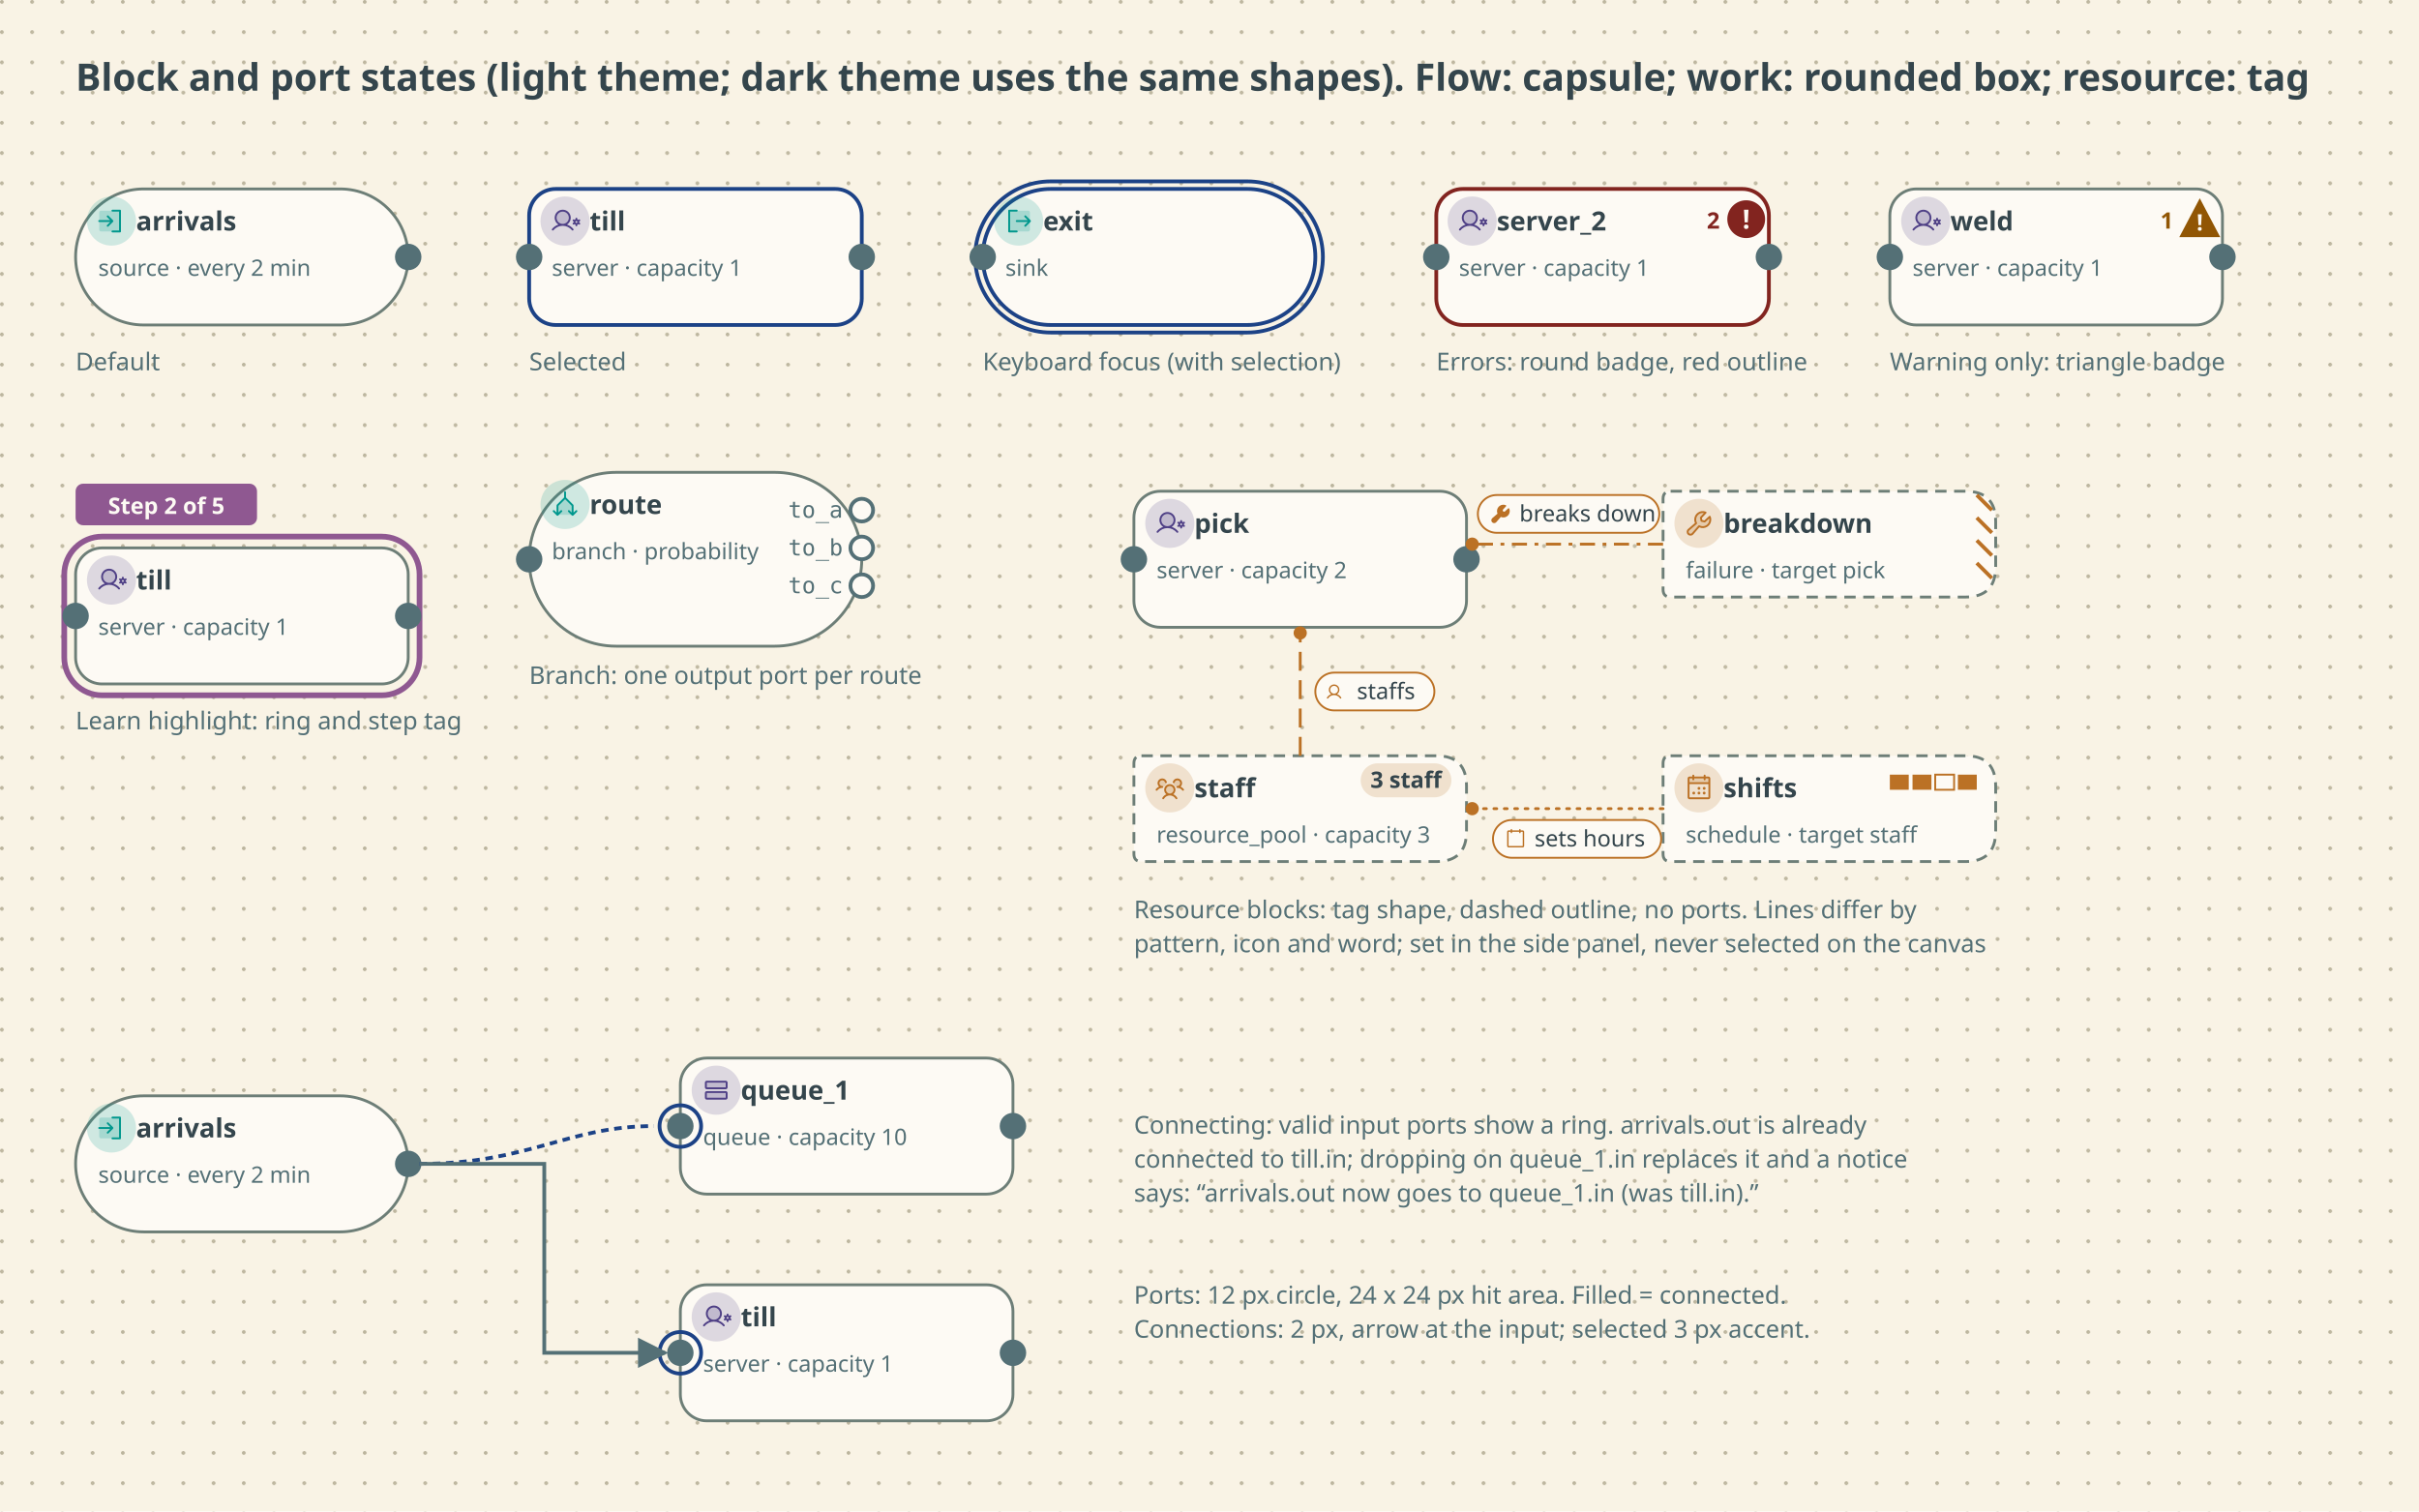
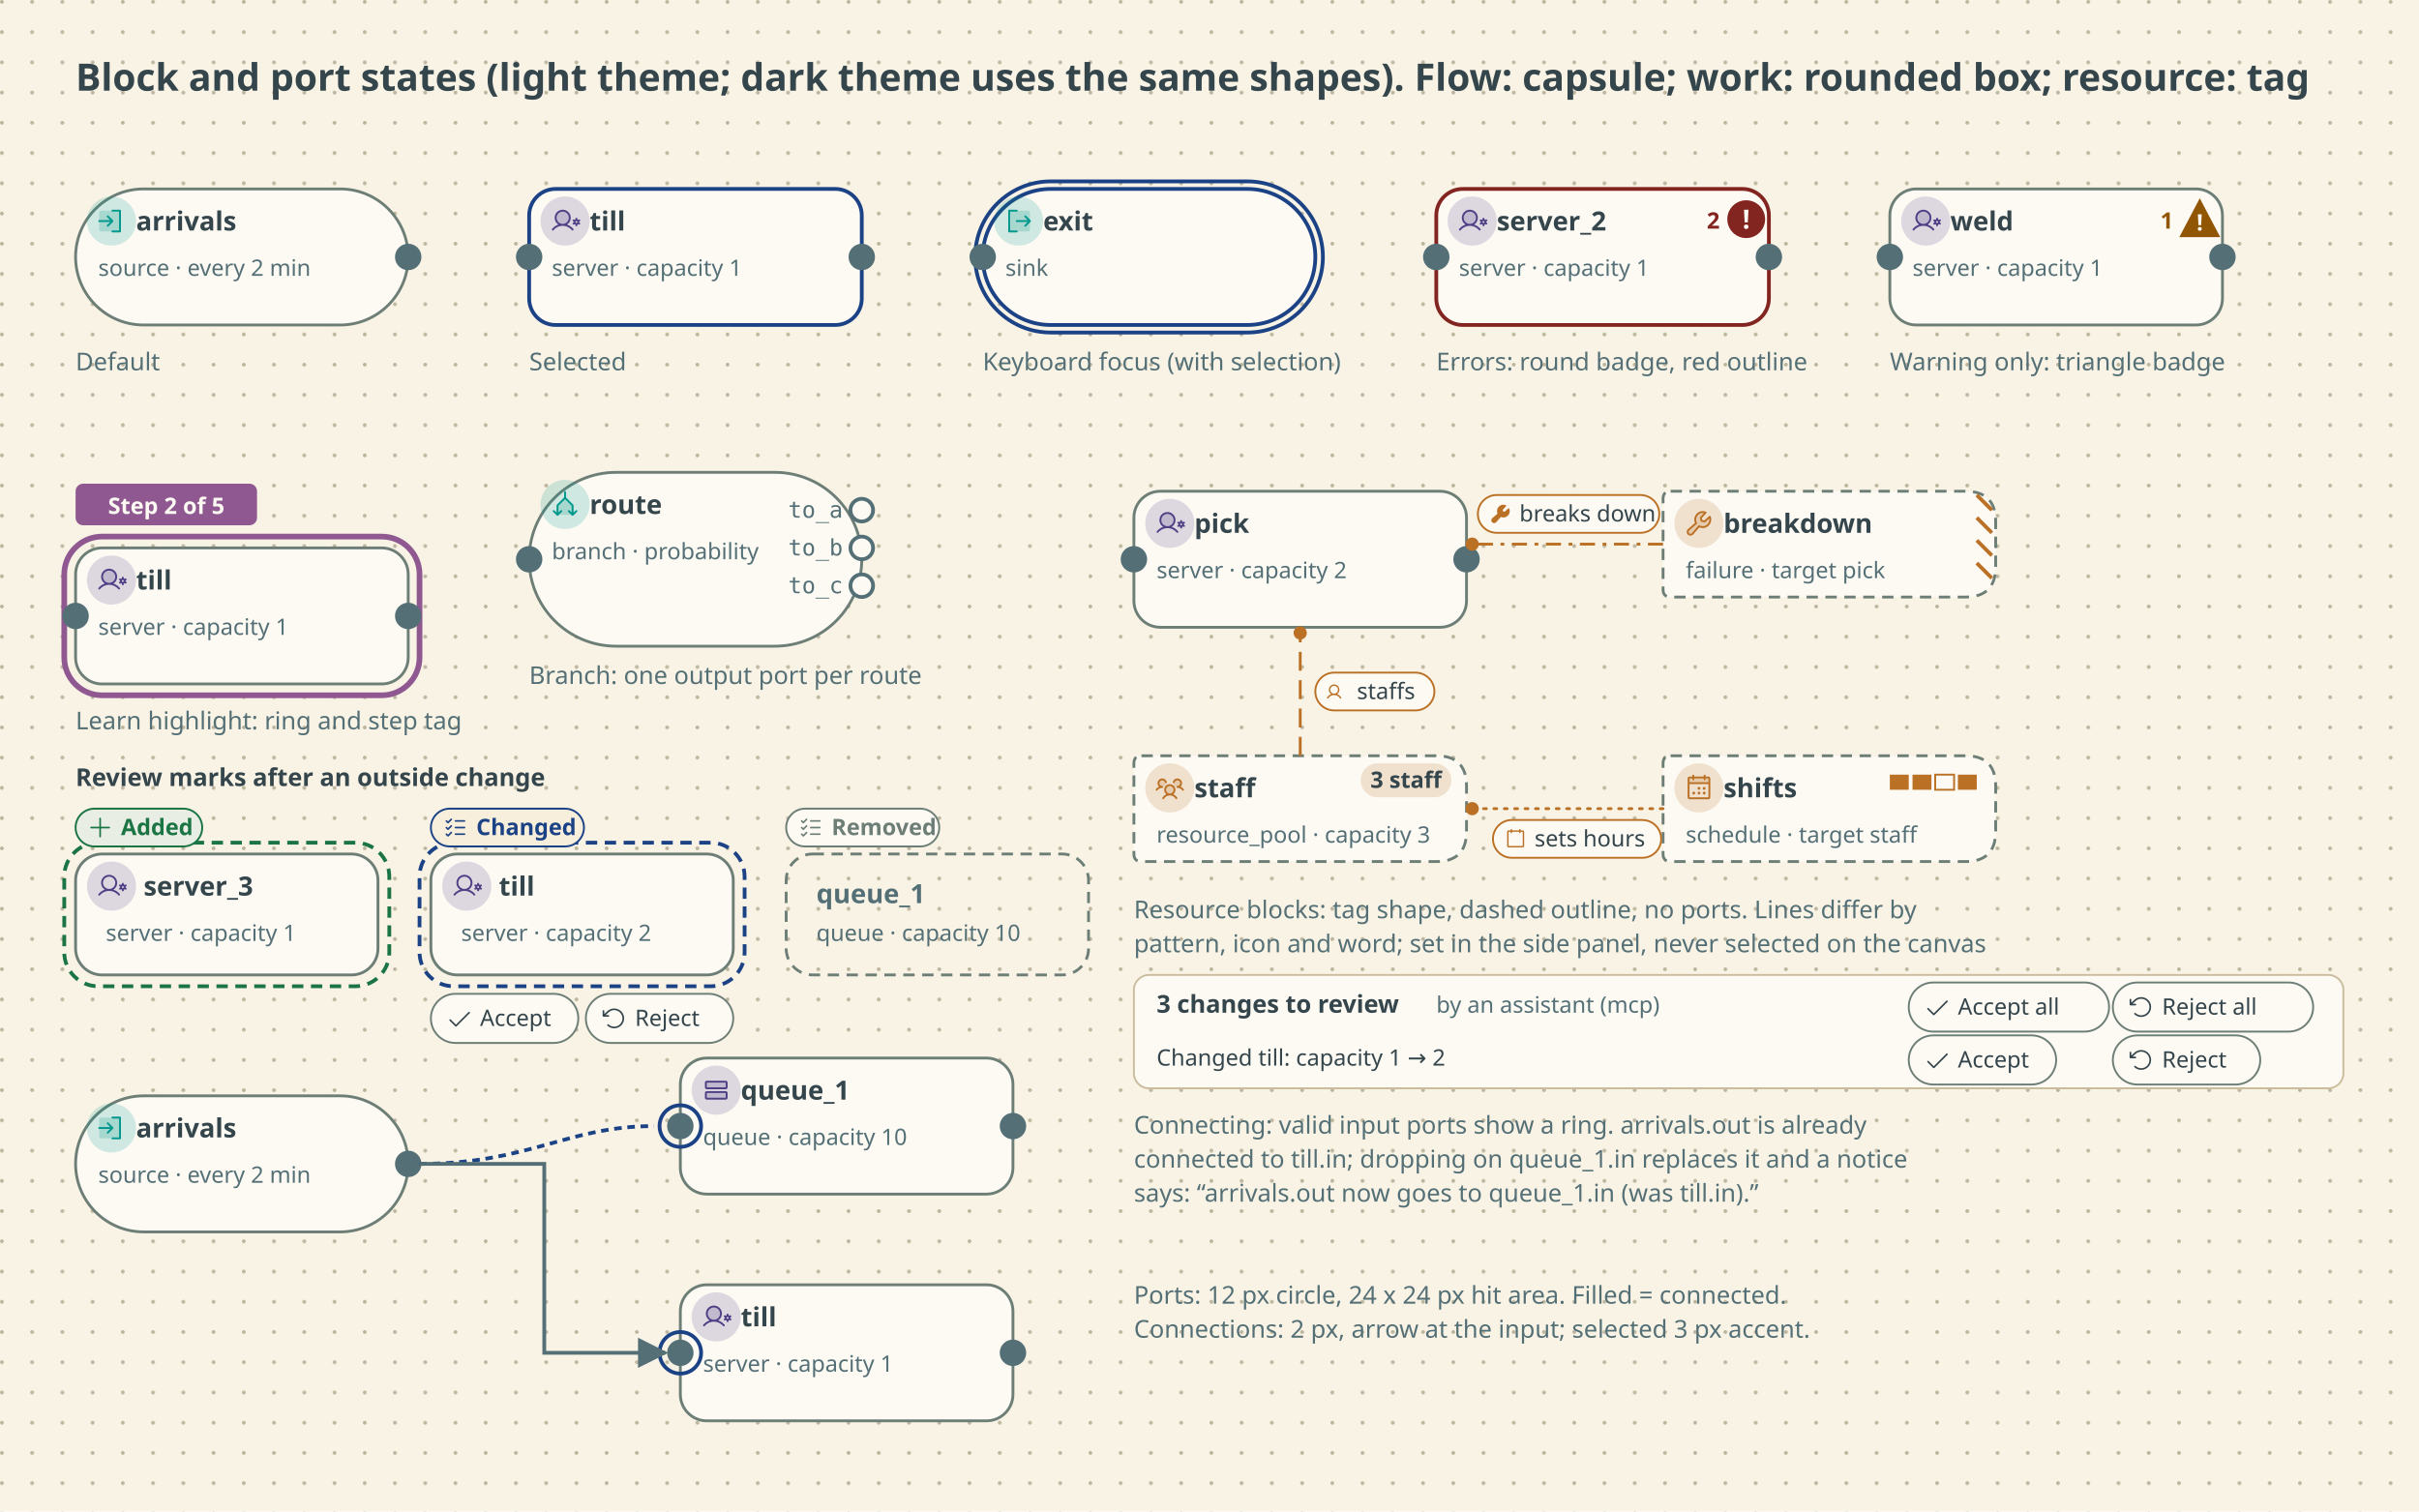
<svg xmlns="http://www.w3.org/2000/svg" width="1280" height="800" viewBox="0 0 1280 800" role="img" aria-labelledby="title desc">
  <defs>
    <marker id="arrow" viewBox="0 0 10 10" refX="9" refY="5" markerWidth="8" markerHeight="8" orient="auto-start-reverse">
      <path d="M 0 0 L 10 5 L 0 10 z" fill="#547076" />
    </marker>
    <pattern id="dots" width="16" height="16" patternUnits="userSpaceOnUse">
      <circle cx="1" cy="1" r="1" fill="#BBB49D" />
    </pattern>
  </defs>
  <rect x="0" y="0" width="1280" height="800" rx="0" fill="#F9F3E5" stroke="none" stroke-width="1" />
  <rect x="0" y="0" width="1280" height="800" rx="0" fill="url(#dots)" stroke="none" stroke-width="1" />
  <text x="40" y="48" font-family="sans-serif" font-size="20" font-weight="600" fill="#34454C" text-anchor="start">Block and port states (light theme; dark theme uses the same shapes). Flow: capsule; work: rounded box; resource: tag</text>
  <rect x="40" y="100" width="176" height="72" rx="36" fill="#FDFAF4" stroke="#6D7E77" stroke-width="1.5" />
  <circle cx="59" cy="117" r="13" fill="#00978D" fill-opacity="0.18" stroke="none" />
  <svg x="51" y="109" width="16" height="16" viewBox="0 0 256 256" aria-hidden="true">
    <g fill="#00978D">
      <path d="M200,40V216H40a16,16,0,0,1-16-16V56A16,16,0,0,1,40,40Z" opacity="0.2" />
      <path d="M141.66,133.66l-40,40a8,8,0,0,1-11.32-11.32L116.69,136H24a8,8,0,0,1,0-16h92.69L90.34,93.66a8,8,0,0,1,11.32-11.32l40,40A8,8,0,0,1,141.66,133.66ZM200,32H136a8,8,0,0,0,0,16h56V208H136a8,8,0,0,0,0,16h64a8,8,0,0,0,8-8V40A8,8,0,0,0,200,32Z" />
    </g>
  </svg>
  <text x="72" y="122" font-family="sans-serif" font-size="14" font-weight="600" fill="#34454C" text-anchor="start">arrivals</text>
  <text x="52" y="146" font-family="sans-serif" font-size="12" font-weight="400" fill="#547076" text-anchor="start">source · every 2 min</text>
  <circle cx="216" cy="136.0" r="6" fill="#547076" stroke="#547076" stroke-width="2" />
  <text x="40" y="196" font-family="sans-serif" font-size="13" font-weight="400" fill="#547076" text-anchor="start">Default</text>
  <rect x="280" y="100" width="176" height="72" rx="14" fill="#FDFAF4" stroke="#1C4286" stroke-width="2" />
  <circle cx="299" cy="117" r="13" fill="#4F4086" fill-opacity="0.18" stroke="none" />
  <svg x="291" y="109" width="16" height="16" viewBox="0 0 256 256" aria-hidden="true">
    <g fill="#4F4086">
      <path d="M168,100a60,60,0,1,1-60-60A60,60,0,0,1,168,100Z" opacity="0.2" />
      <path d="M144,157.68a68,68,0,1,0-71.9,0c-20.65,6.76-39.23,19.39-54.17,37.17a8,8,0,1,0,12.24,10.3C50.25,181.19,77.91,168,108,168s57.75,13.19,77.87,37.15a8,8,0,0,0,12.26-10.3C183.18,177.07,164.6,164.44,144,157.68ZM56,100a52,52,0,1,1,52,52A52.06,52.06,0,0,1,56,100Zm196.25,43.07-4.66-2.69a23.6,23.6,0,0,0,0-8.76l4.66-2.69a8,8,0,1,0-8-13.86l-4.67,2.7a23.92,23.92,0,0,0-7.58-4.39V108a8,8,0,0,0-16,0v5.38a23.92,23.92,0,0,0-7.58,4.39l-4.67-2.7a8,8,0,1,0-8,13.86l4.66,2.69a23.6,23.6,0,0,0,0,8.76l-4.66,2.69a8,8,0,0,0,8,13.86l4.67-2.7a23.92,23.92,0,0,0,7.58,4.39V164a8,8,0,0,0,16,0v-5.38a23.92,23.92,0,0,0,7.58-4.39l4.67,2.7a7.92,7.92,0,0,0,4,1.07,8,8,0,0,0,4-14.93ZM224,144a8,8,0,1,1,8-8A8,8,0,0,1,224,144Z" />
    </g>
  </svg>
  <text x="312" y="122" font-family="sans-serif" font-size="14" font-weight="600" fill="#34454C" text-anchor="start">till</text>
  <text x="292" y="146" font-family="sans-serif" font-size="12" font-weight="400" fill="#547076" text-anchor="start">server · capacity 1</text>
  <circle cx="280" cy="136.0" r="6" fill="#547076" stroke="#547076" stroke-width="2" />
  <circle cx="456" cy="136.0" r="6" fill="#547076" stroke="#547076" stroke-width="2" />
  <text x="280" y="196" font-family="sans-serif" font-size="13" font-weight="400" fill="#547076" text-anchor="start">Selected</text>
  <rect x="516" y="96" width="184" height="80" rx="40" fill="none" stroke="#1C4286" stroke-width="2" />
  <rect x="520" y="100" width="176" height="72" rx="36" fill="#FDFAF4" stroke="#1C4286" stroke-width="2" />
  <circle cx="539" cy="117" r="13" fill="#00978D" fill-opacity="0.18" stroke="none" />
  <svg x="531" y="109" width="16" height="16" viewBox="0 0 256 256" aria-hidden="true">
    <g fill="#00978D">
      <path d="M224,56V200a16,16,0,0,1-16,16H48V40H208A16,16,0,0,1,224,56Z" opacity="0.2" />
      <path d="M120,216a8,8,0,0,1-8,8H48a8,8,0,0,1-8-8V40a8,8,0,0,1,8-8h64a8,8,0,0,1,0,16H56V208h56A8,8,0,0,1,120,216Zm109.66-93.66-40-40a8,8,0,0,0-11.32,11.32L204.69,120H112a8,8,0,0,0,0,16h92.69l-26.35,26.34a8,8,0,0,0,11.32,11.32l40-40A8,8,0,0,0,229.66,122.34Z" />
    </g>
  </svg>
  <text x="552" y="122" font-family="sans-serif" font-size="14" font-weight="600" fill="#34454C" text-anchor="start">exit</text>
  <text x="532" y="146" font-family="sans-serif" font-size="12" font-weight="400" fill="#547076" text-anchor="start">sink</text>
  <circle cx="520" cy="136.0" r="6" fill="#547076" stroke="#547076" stroke-width="2" />
  <text x="520" y="196" font-family="sans-serif" font-size="13" font-weight="400" fill="#547076" text-anchor="start">Keyboard focus (with selection)</text>
  <rect x="760" y="100" width="176" height="72" rx="14" fill="#FDFAF4" stroke="#82241F" stroke-width="2" />
  <circle cx="779" cy="117" r="13" fill="#4F4086" fill-opacity="0.18" stroke="none" />
  <svg x="771" y="109" width="16" height="16" viewBox="0 0 256 256" aria-hidden="true">
    <g fill="#4F4086">
      <path d="M168,100a60,60,0,1,1-60-60A60,60,0,0,1,168,100Z" opacity="0.2" />
      <path d="M144,157.68a68,68,0,1,0-71.9,0c-20.65,6.76-39.23,19.39-54.17,37.17a8,8,0,1,0,12.24,10.3C50.25,181.19,77.91,168,108,168s57.75,13.19,77.87,37.15a8,8,0,0,0,12.26-10.3C183.18,177.07,164.6,164.44,144,157.68ZM56,100a52,52,0,1,1,52,52A52.06,52.06,0,0,1,56,100Zm196.25,43.07-4.66-2.69a23.6,23.6,0,0,0,0-8.76l4.66-2.69a8,8,0,1,0-8-13.86l-4.67,2.7a23.92,23.92,0,0,0-7.58-4.39V108a8,8,0,0,0-16,0v5.38a23.92,23.92,0,0,0-7.58,4.39l-4.67-2.7a8,8,0,1,0-8,13.86l4.66,2.69a23.6,23.6,0,0,0,0,8.76l-4.66,2.69a8,8,0,0,0,8,13.86l4.67-2.7a23.92,23.92,0,0,0,7.58,4.39V164a8,8,0,0,0,16,0v-5.38a23.92,23.92,0,0,0,7.58-4.39l4.67,2.7a7.92,7.92,0,0,0,4,1.07,8,8,0,0,0,4-14.93ZM224,144a8,8,0,1,1,8-8A8,8,0,0,1,224,144Z" />
    </g>
  </svg>
  <text x="792" y="122" font-family="sans-serif" font-size="14" font-weight="600" fill="#34454C" text-anchor="start">server_2</text>
  <text x="772" y="146" font-family="sans-serif" font-size="12" font-weight="400" fill="#547076" text-anchor="start">server · capacity 1</text>
  <circle cx="760" cy="136.0" r="6" fill="#547076" stroke="#547076" stroke-width="2" />
  <circle cx="936" cy="136.0" r="6" fill="#547076" stroke="#547076" stroke-width="2" />
  <circle cx="924" cy="116" r="10" fill="#82241F" stroke="none" stroke-width="1" />
  <text x="924" y="121" font-family="sans-serif" font-size="14" font-weight="700" fill="#FDFAF4" text-anchor="middle">!</text>
  <text x="910" y="121" font-family="sans-serif" font-size="12" font-weight="600" fill="#82241F" text-anchor="end">2</text>
  <text x="760" y="196" font-family="sans-serif" font-size="13" font-weight="400" fill="#547076" text-anchor="start">Errors: round badge, red outline</text>
  <rect x="1000" y="100" width="176" height="72" rx="14" fill="#FDFAF4" stroke="#6D7E77" stroke-width="1.5" />
  <circle cx="1019" cy="117" r="13" fill="#4F4086" fill-opacity="0.18" stroke="none" />
  <svg x="1011" y="109" width="16" height="16" viewBox="0 0 256 256" aria-hidden="true">
    <g fill="#4F4086">
      <path d="M168,100a60,60,0,1,1-60-60A60,60,0,0,1,168,100Z" opacity="0.2" />
      <path d="M144,157.68a68,68,0,1,0-71.9,0c-20.65,6.76-39.23,19.39-54.17,37.17a8,8,0,1,0,12.24,10.3C50.25,181.19,77.91,168,108,168s57.75,13.19,77.87,37.15a8,8,0,0,0,12.26-10.3C183.18,177.07,164.6,164.44,144,157.68ZM56,100a52,52,0,1,1,52,52A52.06,52.06,0,0,1,56,100Zm196.25,43.07-4.66-2.69a23.6,23.6,0,0,0,0-8.76l4.66-2.69a8,8,0,1,0-8-13.86l-4.67,2.7a23.92,23.92,0,0,0-7.58-4.39V108a8,8,0,0,0-16,0v5.38a23.92,23.92,0,0,0-7.58,4.39l-4.67-2.7a8,8,0,1,0-8,13.86l4.66,2.69a23.6,23.6,0,0,0,0,8.76l-4.66,2.69a8,8,0,0,0,8,13.86l4.67-2.7a23.92,23.92,0,0,0,7.58,4.39V164a8,8,0,0,0,16,0v-5.38a23.92,23.92,0,0,0,7.58-4.39l4.67,2.7a7.92,7.92,0,0,0,4,1.07,8,8,0,0,0,4-14.93ZM224,144a8,8,0,1,1,8-8A8,8,0,0,1,224,144Z" />
    </g>
  </svg>
  <text x="1032" y="122" font-family="sans-serif" font-size="14" font-weight="600" fill="#34454C" text-anchor="start">weld</text>
  <text x="1012" y="146" font-family="sans-serif" font-size="12" font-weight="400" fill="#547076" text-anchor="start">server · capacity 1</text>
  <circle cx="1000" cy="136.0" r="6" fill="#547076" stroke="#547076" stroke-width="2" />
  <circle cx="1176" cy="136.0" r="6" fill="#547076" stroke="#547076" stroke-width="2" />
  <path d="M 1164 106 L 1174 125 L 1154 125 Z" fill="#915604" stroke="#915604" stroke-width="1" />
  <text x="1164" y="122" font-family="sans-serif" font-size="12" font-weight="700" fill="#FDFAF4" text-anchor="middle">!</text>
  <text x="1150" y="121" font-family="sans-serif" font-size="12" font-weight="600" fill="#915604" text-anchor="end">1</text>
  <text x="1000" y="196" font-family="sans-serif" font-size="13" font-weight="400" fill="#547076" text-anchor="start">Warning only: triangle badge</text>
  <rect x="34" y="284" width="188" height="84" rx="20" fill="none" stroke="#8F5891" stroke-width="3" />
  <rect x="40" y="290" width="176" height="72" rx="14" fill="#FDFAF4" stroke="#6D7E77" stroke-width="1.5" />
  <circle cx="59" cy="307" r="13" fill="#4F4086" fill-opacity="0.18" stroke="none" />
  <svg x="51" y="299" width="16" height="16" viewBox="0 0 256 256" aria-hidden="true">
    <g fill="#4F4086">
      <path d="M168,100a60,60,0,1,1-60-60A60,60,0,0,1,168,100Z" opacity="0.2" />
      <path d="M144,157.68a68,68,0,1,0-71.9,0c-20.65,6.76-39.23,19.39-54.17,37.17a8,8,0,1,0,12.24,10.3C50.25,181.19,77.91,168,108,168s57.75,13.19,77.87,37.15a8,8,0,0,0,12.26-10.3C183.18,177.07,164.6,164.44,144,157.68ZM56,100a52,52,0,1,1,52,52A52.06,52.06,0,0,1,56,100Zm196.25,43.07-4.66-2.69a23.6,23.6,0,0,0,0-8.76l4.66-2.69a8,8,0,1,0-8-13.86l-4.67,2.7a23.92,23.92,0,0,0-7.58-4.39V108a8,8,0,0,0-16,0v5.38a23.92,23.92,0,0,0-7.58,4.39l-4.67-2.7a8,8,0,1,0-8,13.86l4.66,2.69a23.6,23.6,0,0,0,0,8.76l-4.66,2.69a8,8,0,0,0,8,13.86l4.67-2.7a23.92,23.92,0,0,0,7.58,4.39V164a8,8,0,0,0,16,0v-5.38a23.92,23.92,0,0,0,7.58-4.39l4.67,2.7a7.92,7.92,0,0,0,4,1.07,8,8,0,0,0,4-14.93ZM224,144a8,8,0,1,1,8-8A8,8,0,0,1,224,144Z" />
    </g>
  </svg>
  <text x="72" y="312" font-family="sans-serif" font-size="14" font-weight="600" fill="#34454C" text-anchor="start">till</text>
  <text x="52" y="336" font-family="sans-serif" font-size="12" font-weight="400" fill="#547076" text-anchor="start">server · capacity 1</text>
  <circle cx="40" cy="326.0" r="6" fill="#547076" stroke="#547076" stroke-width="2" />
  <circle cx="216" cy="326.0" r="6" fill="#547076" stroke="#547076" stroke-width="2" />
  <rect x="40" y="256" width="96" height="22" rx="4" fill="#8F5891" stroke="none" stroke-width="1" />
  <text x="88" y="272" font-family="sans-serif" font-size="12" font-weight="600" fill="#FDFAF4" text-anchor="middle">Step 2 of 5</text>
  <text x="40" y="386" font-family="sans-serif" font-size="13" font-weight="400" fill="#547076" text-anchor="start">Learn highlight: ring and step tag</text>
  <rect x="280" y="250" width="176" height="92" rx="46" fill="#FDFAF4" stroke="#6D7E77" stroke-width="1.5" />
  <circle cx="299" cy="267" r="13" fill="#00978D" fill-opacity="0.18" stroke="none" />
  <svg x="291" y="259" width="16" height="16" viewBox="0 0 256 256" aria-hidden="true">
    <g fill="#00978D">
      <path d="M192,136v80H64V136l64-64Z" opacity="0.2" />
      <path d="M229.66,189.66l-32,32a8,8,0,0,1-11.32,0l-32-32a8,8,0,0,1,11.32-11.32L184,196.69V139.31l-56-56-56,56v57.38l18.34-18.35a8,8,0,0,1,11.32,11.32l-32,32a8,8,0,0,1-11.32,0l-32-32a8,8,0,0,1,11.32-11.32L56,196.69V136a8,8,0,0,1,2.34-5.66L120,68.69V24a8,8,0,0,1,16,0V68.69l61.66,61.65A8,8,0,0,1,200,136v60.69l18.34-18.35a8,8,0,0,1,11.32,11.32Z" />
    </g>
  </svg>
  <text x="312" y="272" font-family="sans-serif" font-size="14" font-weight="600" fill="#34454C" text-anchor="start">route</text>
  <text x="292" y="296" font-family="sans-serif" font-size="12" font-weight="400" fill="#547076" text-anchor="start">branch · probability</text>
  <circle cx="280" cy="296.0" r="6" fill="#547076" stroke="#547076" stroke-width="2" />
  <circle cx="456" cy="270" r="6" fill="#FDFAF4" stroke="#547076" stroke-width="2" />
  <text x="446" y="274" font-family="monospace" font-size="12" font-weight="400" fill="#547076" text-anchor="end">to_a</text>
  <circle cx="456" cy="290" r="6" fill="#FDFAF4" stroke="#547076" stroke-width="2" />
  <text x="446" y="294" font-family="monospace" font-size="12" font-weight="400" fill="#547076" text-anchor="end">to_b</text>
  <circle cx="456" cy="310" r="6" fill="#FDFAF4" stroke="#547076" stroke-width="2" />
  <text x="446" y="314" font-family="monospace" font-size="12" font-weight="400" fill="#547076" text-anchor="end">to_c</text>
  <text x="280" y="362" font-family="sans-serif" font-size="13" font-weight="400" fill="#547076" text-anchor="start">Branch: one output port per route</text>
  <rect x="600" y="260" width="176" height="72" rx="14" fill="#FDFAF4" stroke="#6D7E77" stroke-width="1.5" />
  <circle cx="619" cy="277" r="13" fill="#4F4086" fill-opacity="0.18" stroke="none" />
  <svg x="611" y="269" width="16" height="16" viewBox="0 0 256 256" aria-hidden="true">
    <g fill="#4F4086">
      <path d="M168,100a60,60,0,1,1-60-60A60,60,0,0,1,168,100Z" opacity="0.2" />
      <path d="M144,157.68a68,68,0,1,0-71.9,0c-20.65,6.76-39.23,19.39-54.17,37.17a8,8,0,1,0,12.24,10.3C50.25,181.19,77.91,168,108,168s57.75,13.19,77.87,37.15a8,8,0,0,0,12.26-10.3C183.18,177.07,164.6,164.44,144,157.68ZM56,100a52,52,0,1,1,52,52A52.06,52.06,0,0,1,56,100Zm196.25,43.07-4.66-2.69a23.6,23.6,0,0,0,0-8.76l4.66-2.69a8,8,0,1,0-8-13.86l-4.67,2.7a23.92,23.92,0,0,0-7.58-4.39V108a8,8,0,0,0-16,0v5.38a23.92,23.92,0,0,0-7.58,4.39l-4.67-2.7a8,8,0,1,0-8,13.86l4.66,2.69a23.6,23.6,0,0,0,0,8.76l-4.66,2.69a8,8,0,0,0,8,13.86l4.67-2.7a23.92,23.92,0,0,0,7.58,4.39V164a8,8,0,0,0,16,0v-5.38a23.92,23.92,0,0,0,7.58-4.39l4.67,2.7a7.92,7.92,0,0,0,4,1.07,8,8,0,0,0,4-14.93ZM224,144a8,8,0,1,1,8-8A8,8,0,0,1,224,144Z" />
    </g>
  </svg>
  <text x="632" y="282" font-family="sans-serif" font-size="14" font-weight="600" fill="#34454C" text-anchor="start">pick</text>
  <text x="612" y="306" font-family="sans-serif" font-size="12" font-weight="400" fill="#547076" text-anchor="start">server · capacity 2</text>
  <circle cx="600" cy="296.0" r="6" fill="#547076" stroke="#547076" stroke-width="2" />
  <circle cx="776" cy="296.0" r="6" fill="#547076" stroke="#547076" stroke-width="2" />
  <path d="M 604.0 400.0 H 760.0 Q 776.0 400.0 776.0 416.0 V 440.0 Q 776.0 456.0 760.0 456.0 H 604.0 Q 600.0 456.0 600.0 452.0 V 404.0 Q 600.0 400.0 604.0 400.0 Z" fill="#FDFAF4" stroke="#6D7E77" stroke-width="1.5" stroke-dasharray="6 4" />
  <circle cx="619" cy="417" r="13" fill="#BB7125" fill-opacity="0.18" stroke="none" />
  <svg x="611" y="409" width="16" height="16" viewBox="0 0 256 256" aria-hidden="true">
    <g fill="#BB7125">
      <path d="M168,144a40,40,0,1,1-40-40A40,40,0,0,1,168,144ZM64,56A32,32,0,1,0,96,88,32,32,0,0,0,64,56Zm128,0a32,32,0,1,0,32,32A32,32,0,0,0,192,56Z" opacity="0.2" />
      <path d="M244.8,150.4a8,8,0,0,1-11.2-1.6A51.6,51.6,0,0,0,192,128a8,8,0,0,1,0-16,24,24,0,1,0-23.24-30,8,8,0,1,1-15.5-4A40,40,0,1,1,219,117.51a67.94,67.94,0,0,1,27.43,21.68A8,8,0,0,1,244.8,150.4ZM190.92,212a8,8,0,1,1-13.85,8,57,57,0,0,0-98.15,0,8,8,0,1,1-13.84-8,72.06,72.06,0,0,1,33.74-29.92,48,48,0,1,1,58.36,0A72.06,72.06,0,0,1,190.92,212ZM128,176a32,32,0,1,0-32-32A32,32,0,0,0,128,176ZM72,120a8,8,0,0,0-8-8A24,24,0,1,1,87.24,82a8,8,0,1,0,15.5-4A40,40,0,1,0,37,117.51,67.94,67.94,0,0,0,9.6,139.19a8,8,0,1,0,12.8,9.61A51.6,51.6,0,0,1,64,128,8,8,0,0,0,72,120Z" />
    </g>
  </svg>
  <text x="632" y="422" font-family="sans-serif" font-size="14" font-weight="600" fill="#34454C" text-anchor="start">staff</text>
  <text x="612" y="446" font-family="sans-serif" font-size="12" font-weight="400" fill="#547076" text-anchor="start">resource_pool · capacity 3</text>
  <path d="M 884.0 400.0 H 1040.0 Q 1056.0 400.0 1056.0 416.0 V 440.0 Q 1056.0 456.0 1040.0 456.0 H 884.0 Q 880.0 456.0 880.0 452.0 V 404.0 Q 880.0 400.0 884.0 400.0 Z" fill="#FDFAF4" stroke="#6D7E77" stroke-width="1.5" stroke-dasharray="6 4" />
  <circle cx="899" cy="417" r="13" fill="#BB7125" fill-opacity="0.18" stroke="none" />
  <svg x="891" y="409" width="16" height="16" viewBox="0 0 256 256" aria-hidden="true">
    <g fill="#BB7125">
      <path d="M216,48V88H40V48a8,8,0,0,1,8-8H208A8,8,0,0,1,216,48Z" opacity="0.2" />
      <path d="M208,32H184V24a8,8,0,0,0-16,0v8H88V24a8,8,0,0,0-16,0v8H48A16,16,0,0,0,32,48V208a16,16,0,0,0,16,16H208a16,16,0,0,0,16-16V48A16,16,0,0,0,208,32ZM72,48v8a8,8,0,0,0,16,0V48h80v8a8,8,0,0,0,16,0V48h24V80H48V48ZM208,208H48V96H208V208Zm-68-76a12,12,0,1,1-12-12A12,12,0,0,1,140,132Zm44,0a12,12,0,1,1-12-12A12,12,0,0,1,184,132ZM96,172a12,12,0,1,1-12-12A12,12,0,0,1,96,172Zm44,0a12,12,0,1,1-12-12A12,12,0,0,1,140,172Zm44,0a12,12,0,1,1-12-12A12,12,0,0,1,184,172Z" />
    </g>
  </svg>
  <text x="912" y="422" font-family="sans-serif" font-size="14" font-weight="600" fill="#34454C" text-anchor="start">shifts</text>
  <text x="892" y="446" font-family="sans-serif" font-size="12" font-weight="400" fill="#547076" text-anchor="start">schedule · target staff</text>
  <path d="M 884.0 260.0 H 1040.0 Q 1056.0 260.0 1056.0 276.0 V 300.0 Q 1056.0 316.0 1040.0 316.0 H 884.0 Q 880.0 316.0 880.0 312.0 V 264.0 Q 880.0 260.0 884.0 260.0 Z" fill="#FDFAF4" stroke="#6D7E77" stroke-width="1.5" stroke-dasharray="6 4" />
  <circle cx="899" cy="277" r="13" fill="#BB7125" fill-opacity="0.18" stroke="none" />
  <svg x="891" y="269" width="16" height="16" viewBox="0 0 256 256" aria-hidden="true">
    <g fill="#BB7125">
      <path d="M224,96a64,64,0,0,1-94.94,56L73,217A24,24,0,0,1,39,183L104,126.94a64,64,0,0,1,80-90.29L144,80l5.66,26.34L176,112l43.35-40A63.8,63.8,0,0,1,224,96Z" opacity="0.2" />
      <path d="M226.76,69a8,8,0,0,0-12.84-2.88l-40.3,37.19-17.23-3.7-3.7-17.23,37.19-40.3A8,8,0,0,0,187,29.24,72,72,0,0,0,88,96,72.34,72.34,0,0,0,94,124.94L33.79,177c-.15.12-.29.26-.43.39a32,32,0,0,0,45.26,45.26c.13-.13.27-.28.39-.42L131.06,162A72,72,0,0,0,232,96,71.56,71.56,0,0,0,226.76,69ZM160,152a56.14,56.14,0,0,1-27.07-7,8,8,0,0,0-9.92,1.77L67.11,211.51a16,16,0,0,1-22.62-22.62L109.18,133a8,8,0,0,0,1.77-9.93,56,56,0,0,1,58.36-82.31l-31.2,33.81a8,8,0,0,0-1.94,7.1L141.83,108a8,8,0,0,0,6.14,6.14l26.35,5.66a8,8,0,0,0,7.1-1.94l33.81-31.2A56.06,56.06,0,0,1,160,152Z" />
    </g>
  </svg>
  <text x="912" y="282" font-family="sans-serif" font-size="14" font-weight="600" fill="#34454C" text-anchor="start">breakdown</text>
  <text x="892" y="306" font-family="sans-serif" font-size="12" font-weight="400" fill="#547076" text-anchor="start">failure · target pick</text>
  <line x1="688" y1="400" x2="688" y2="338" stroke="#BB7125" stroke-width="1.5" stroke-dasharray="10 5" />
  <circle cx="688" cy="335" r="3.5" fill="#BB7125" />
  <rect x="696" y="356" width="63" height="20" rx="10" fill="#FDFAF4" stroke="#BB7125" stroke-width="1" />
  <svg x="702" y="360" width="12" height="12" viewBox="0 0 256 256" aria-hidden="true">
    <g fill="#BB7125">
      <path d="M117.25,157.92a60,60,0,1,0-66.5,0A95.83,95.83,0,0,0,3.53,195.63a8,8,0,1,0,13.4,8.74,80,80,0,0,1,134.14,0,8,8,0,0,0,13.4-8.74A95.83,95.83,0,0,0,117.25,157.92ZM40,108a44,44,0,1,1,44,44A44.05,44.05,0,0,1,40,108Z" />
    </g>
  </svg>
  <text x="718" y="370" font-family="sans-serif" font-size="12" font-weight="400" fill="#34454C" text-anchor="start">staffs</text>
  <line x1="880" y1="428" x2="782" y2="428" stroke="#BB7125" stroke-width="1.5" stroke-dasharray="1.5 4" stroke-linecap="round" />
  <circle cx="779" cy="428" r="3.5" fill="#BB7125" />
  <rect x="790" y="434" width="89" height="20" rx="10" fill="#FDFAF4" stroke="#BB7125" stroke-width="1" />
  <svg x="796" y="438" width="12" height="12" viewBox="0 0 256 256" aria-hidden="true">
    <g fill="#BB7125">
      <path d="M208,32H184V24a8,8,0,0,0-16,0v8H88V24a8,8,0,0,0-16,0v8H48A16,16,0,0,0,32,48V208a16,16,0,0,0,16,16H208a16,16,0,0,0,16-16V48A16,16,0,0,0,208,32Zm0,176H48V48H72v8a8,8,0,0,0,16,0V48h80v8a8,8,0,0,0,16,0V48h24Z" />
    </g>
  </svg>
  <text x="812" y="448" font-family="sans-serif" font-size="12" font-weight="400" fill="#34454C" text-anchor="start">sets hours</text>
  <line x1="880" y1="288" x2="782" y2="288" stroke="#BB7125" stroke-width="1.5" stroke-dasharray="8 4 2 4" />
  <circle cx="779" cy="288" r="3.5" fill="#BB7125" />
  <rect x="782" y="262" width="96" height="20" rx="10" fill="#FDFAF4" stroke="#BB7125" stroke-width="1" />
  <svg x="788" y="266" width="12" height="12" viewBox="0 0 256 256" aria-hidden="true">
    <g fill="#BB7125">
      <path d="M226.76,69a8,8,0,0,0-12.84-2.88l-40.3,37.19-17.23-3.7-3.7-17.23,37.19-40.3A8,8,0,0,0,187,29.24,72,72,0,0,0,88,96,72.34,72.34,0,0,0,94,124.94L33.79,177c-.15.12-.29.26-.43.39a32,32,0,0,0,45.26,45.26c.13-.13.27-.28.39-.42L131.06,162A72,72,0,0,0,232,96,71.56,71.56,0,0,0,226.76,69Z" />
    </g>
  </svg>
  <text x="804" y="276" font-family="sans-serif" font-size="12" font-weight="400" fill="#34454C" text-anchor="start">breaks down</text>
  <rect x="720" y="404" width="48" height="18" rx="9" fill="#BB7125" fill-opacity="0.18" stroke="none" />
  <text x="744" y="417" font-family="sans-serif" font-size="12" font-weight="600" fill="#34454C" text-anchor="middle">3 staff</text>
  <rect x="1000" y="410" width="10" height="8" fill="#BB7125" />
  <rect x="1012" y="410" width="10" height="8" fill="#BB7125" />
  <rect x="1024" y="410" width="10" height="8" fill="none" stroke="#BB7125" />
  <rect x="1036" y="410" width="10" height="8" fill="#BB7125" />
  <path d="M 1046 262 L 1054 270 M 1046 274 L 1054 282 M 1046 286 L 1054 294 M 1046 298 L 1054 306" stroke="#BB7125" stroke-width="2" />
  <text x="600" y="486" font-family="sans-serif" font-size="13" font-weight="400" fill="#547076" text-anchor="start">Resource blocks: tag shape, dashed outline, no ports. Lines differ by</text>
  <text x="600" y="504" font-family="sans-serif" font-size="13" font-weight="400" fill="#547076" text-anchor="start">pattern, icon and word; set in the side panel, never selected on the canvas</text>
  <rect x="40" y="580" width="176" height="72" rx="36" fill="#FDFAF4" stroke="#6D7E77" stroke-width="1.5" />
  <circle cx="59" cy="597" r="13" fill="#00978D" fill-opacity="0.18" stroke="none" />
  <svg x="51" y="589" width="16" height="16" viewBox="0 0 256 256" aria-hidden="true">
    <g fill="#00978D">
      <path d="M200,40V216H40a16,16,0,0,1-16-16V56A16,16,0,0,1,40,40Z" opacity="0.2" />
      <path d="M141.66,133.66l-40,40a8,8,0,0,1-11.32-11.32L116.69,136H24a8,8,0,0,1,0-16h92.69L90.34,93.66a8,8,0,0,1,11.32-11.32l40,40A8,8,0,0,1,141.66,133.66ZM200,32H136a8,8,0,0,0,0,16h56V208H136a8,8,0,0,0,0,16h64a8,8,0,0,0,8-8V40A8,8,0,0,0,200,32Z" />
    </g>
  </svg>
  <text x="72" y="602" font-family="sans-serif" font-size="14" font-weight="600" fill="#34454C" text-anchor="start">arrivals</text>
  <text x="52" y="626" font-family="sans-serif" font-size="12" font-weight="400" fill="#547076" text-anchor="start">source · every 2 min</text>
  <circle cx="216" cy="616.0" r="6" fill="#547076" stroke="#547076" stroke-width="2" />
  <rect x="360" y="560" width="176" height="72" rx="14" fill="#FDFAF4" stroke="#6D7E77" stroke-width="1.5" />
  <circle cx="379" cy="577" r="13" fill="#4F4086" fill-opacity="0.18" stroke="none" />
  <svg x="371" y="569" width="16" height="16" viewBox="0 0 256 256" aria-hidden="true">
    <g fill="#4F4086">
      <path d="M216,152v40a8,8,0,0,1-8,8H48a8,8,0,0,1-8-8V152a8,8,0,0,1,8-8H208A8,8,0,0,1,216,152Zm-8-96H48a8,8,0,0,0-8,8v40a8,8,0,0,0,8,8H208a8,8,0,0,0,8-8V64A8,8,0,0,0,208,56Z" opacity="0.2" />
      <path d="M208,136H48a16,16,0,0,0-16,16v40a16,16,0,0,0,16,16H208a16,16,0,0,0,16-16V152A16,16,0,0,0,208,136Zm0,56H48V152H208v40Zm0-144H48A16,16,0,0,0,32,64v40a16,16,0,0,0,16,16H208a16,16,0,0,0,16-16V64A16,16,0,0,0,208,48Zm0,56H48V64H208v40Z" />
    </g>
  </svg>
  <text x="392" y="582" font-family="sans-serif" font-size="14" font-weight="600" fill="#34454C" text-anchor="start">queue_1</text>
  <text x="372" y="606" font-family="sans-serif" font-size="12" font-weight="400" fill="#547076" text-anchor="start">queue · capacity 10</text>
  <circle cx="360" cy="596.0" r="6" fill="#547076" stroke="#547076" stroke-width="2" />
  <circle cx="536" cy="596.0" r="6" fill="#547076" stroke="#547076" stroke-width="2" />
  <rect x="360" y="680" width="176" height="72" rx="14" fill="#FDFAF4" stroke="#6D7E77" stroke-width="1.5" />
  <circle cx="379" cy="697" r="13" fill="#4F4086" fill-opacity="0.18" stroke="none" />
  <svg x="371" y="689" width="16" height="16" viewBox="0 0 256 256" aria-hidden="true">
    <g fill="#4F4086">
      <path d="M168,100a60,60,0,1,1-60-60A60,60,0,0,1,168,100Z" opacity="0.2" />
      <path d="M144,157.68a68,68,0,1,0-71.9,0c-20.65,6.76-39.23,19.39-54.17,37.17a8,8,0,1,0,12.24,10.3C50.25,181.19,77.91,168,108,168s57.75,13.19,77.87,37.15a8,8,0,0,0,12.26-10.3C183.18,177.07,164.6,164.44,144,157.68ZM56,100a52,52,0,1,1,52,52A52.06,52.06,0,0,1,56,100Zm196.25,43.07-4.66-2.69a23.6,23.6,0,0,0,0-8.76l4.66-2.69a8,8,0,1,0-8-13.86l-4.67,2.7a23.92,23.92,0,0,0-7.58-4.39V108a8,8,0,0,0-16,0v5.38a23.92,23.92,0,0,0-7.58,4.39l-4.67-2.7a8,8,0,1,0-8,13.86l4.66,2.69a23.6,23.6,0,0,0,0,8.76l-4.66,2.69a8,8,0,0,0,8,13.86l4.67-2.7a23.92,23.92,0,0,0,7.58,4.39V164a8,8,0,0,0,16,0v-5.38a23.92,23.92,0,0,0,7.58-4.39l4.67,2.7a7.92,7.92,0,0,0,4,1.07,8,8,0,0,0,4-14.93ZM224,144a8,8,0,1,1,8-8A8,8,0,0,1,224,144Z" />
    </g>
  </svg>
  <text x="392" y="702" font-family="sans-serif" font-size="14" font-weight="600" fill="#34454C" text-anchor="start">till</text>
  <text x="372" y="726" font-family="sans-serif" font-size="12" font-weight="400" fill="#547076" text-anchor="start">server · capacity 1</text>
  <circle cx="360" cy="716.0" r="6" fill="#547076" stroke="#547076" stroke-width="2" />
  <circle cx="536" cy="716.0" r="6" fill="#547076" stroke="#547076" stroke-width="2" />
  <circle cx="360" cy="596.0" r="11" fill="none" stroke="#1C4286" stroke-width="2" />
  <circle cx="360" cy="716.0" r="11" fill="none" stroke="#1C4286" stroke-width="2" />
  <path d="M 222 616.0 C 280 616, 300 596, 346 596.0" fill="none" stroke="#1C4286" stroke-width="2" stroke-dasharray="4 3" />
  <path d="M 222 616.0 H 288.0 V 716.0 H 352" fill="none" stroke="#547076" stroke-width="2" marker-end="url(#arrow)" />
  <text x="600" y="600" font-family="sans-serif" font-size="13" font-weight="400" fill="#547076" text-anchor="start">Connecting: valid input ports show a ring. arrivals.out is already</text>
  <text x="600" y="618" font-family="sans-serif" font-size="13" font-weight="400" fill="#547076" text-anchor="start">connected to till.in; dropping on queue_1.in replaces it and a notice</text>
  <text x="600" y="636" font-family="sans-serif" font-size="13" font-weight="400" fill="#547076" text-anchor="start">says: “arrivals.out now goes to queue_1.in (was till.in).”</text>
  <text x="600" y="690" font-family="sans-serif" font-size="13" font-weight="400" fill="#547076" text-anchor="start">Ports: 12 px circle, 24 x 24 px hit area. Filled = connected.</text>
  <text x="600" y="708" font-family="sans-serif" font-size="13" font-weight="400" fill="#547076" text-anchor="start">Connections: 2 px, arrow at the input; selected 3 px accent.</text>
+   <text x="40" y="416" font-family="sans-serif" font-size="13" font-weight="600" fill="#34454C" text-anchor="start">Review marks after an outside change</text>
+   <rect x="40" y="452" width="160" height="64" rx="14" fill="#FDFAF4" stroke="#6D7E77" stroke-width="1.5" />
+   <circle cx="59" cy="469" r="13" fill="#4F4086" fill-opacity="0.18" stroke="none" />
+   <svg x="51" y="461" width="16" height="16" viewBox="0 0 256 256" aria-hidden="true">
+     <g fill="#4F4086">
+       <path d="M144,157.68a68,68,0,1,0-71.9,0c-20.65,6.76-39.23,19.39-54.17,37.17a8,8,0,1,0,12.24,10.3C50.25,181.19,77.91,168,108,168s57.75,13.19,77.87,37.15a8,8,0,0,0,12.26-10.3C183.18,177.07,164.6,164.44,144,157.68ZM56,100a52,52,0,1,1,52,52A52.06,52.06,0,0,1,56,100Zm196.25,43.07-4.66-2.69a23.6,23.6,0,0,0,0-8.76l4.66-2.69a8,8,0,1,0-8-13.86l-4.67,2.7a23.92,23.92,0,0,0-7.58-4.39V108a8,8,0,0,0-16,0v5.38a23.92,23.92,0,0,0-7.58,4.39l-4.67-2.7a8,8,0,1,0-8,13.86l4.66,2.69a23.6,23.6,0,0,0,0,8.76l-4.66,2.69a8,8,0,0,0,8,13.86l4.67-2.7a23.92,23.92,0,0,0,7.58,4.39V164a8,8,0,0,0,16,0v-5.38a23.92,23.92,0,0,0,7.58-4.39l4.67,2.7a7.92,7.92,0,0,0,4,1.07,8,8,0,0,0,4-14.93ZM216,136a8,8,0,1,1,8,8A8,8,0,0,1,216,136Z" />
+     </g>
+   </svg>
+   <text x="76" y="474" font-family="sans-serif" font-size="14" font-weight="600" fill="#34454C" text-anchor="start">server_3</text>
+   <text x="56" y="498" font-family="sans-serif" font-size="12" font-weight="400" fill="#547076" text-anchor="start">server · capacity 1</text>
+   <rect x="34" y="446" width="172" height="76" rx="18" fill="none" stroke="#1A7444" stroke-width="2" stroke-dasharray="6 4" />
+   <rect x="40" y="428" width="67" height="20" rx="10" fill="#E9EEE4" stroke="#1A7444" stroke-width="1" />
+   <svg x="46" y="431" width="14" height="14" viewBox="0 0 256 256" aria-hidden="true">
+     <g fill="#1A7444">
+       <path d="M224,128a8,8,0,0,1-8,8H136v80a8,8,0,0,1-16,0V136H40a8,8,0,0,1,0-16h80V40a8,8,0,0,1,16,0v80h80A8,8,0,0,1,224,128Z" />
+     </g>
+   </svg>
+   <text x="64" y="442" font-family="sans-serif" font-size="12" font-weight="600" fill="#1A7444" text-anchor="start">Added</text>
+   <rect x="228" y="452" width="160" height="64" rx="14" fill="#FDFAF4" stroke="#6D7E77" stroke-width="1.5" />
+   <circle cx="247" cy="469" r="13" fill="#4F4086" fill-opacity="0.18" stroke="none" />
+   <svg x="239" y="461" width="16" height="16" viewBox="0 0 256 256" aria-hidden="true">
+     <g fill="#4F4086">
+       <path d="M144,157.68a68,68,0,1,0-71.9,0c-20.65,6.76-39.23,19.39-54.17,37.17a8,8,0,1,0,12.24,10.3C50.25,181.19,77.91,168,108,168s57.75,13.19,77.87,37.15a8,8,0,0,0,12.26-10.3C183.18,177.07,164.6,164.44,144,157.68ZM56,100a52,52,0,1,1,52,52A52.06,52.06,0,0,1,56,100Zm196.25,43.07-4.66-2.69a23.6,23.6,0,0,0,0-8.76l4.66-2.69a8,8,0,1,0-8-13.86l-4.67,2.7a23.92,23.92,0,0,0-7.58-4.39V108a8,8,0,0,0-16,0v5.38a23.92,23.92,0,0,0-7.58,4.39l-4.67-2.7a8,8,0,1,0-8,13.86l4.66,2.69a23.6,23.6,0,0,0,0,8.76l-4.66,2.69a8,8,0,0,0,8,13.86l4.67-2.7a23.92,23.92,0,0,0,7.58,4.39V164a8,8,0,0,0,16,0v-5.38a23.92,23.92,0,0,0,7.58-4.39l4.67,2.7a7.92,7.92,0,0,0,4,1.07,8,8,0,0,0,4-14.93ZM216,136a8,8,0,1,1,8,8A8,8,0,0,1,216,136Z" />
+     </g>
+   </svg>
+   <text x="264" y="474" font-family="sans-serif" font-size="14" font-weight="600" fill="#34454C" text-anchor="start">till</text>
+   <text x="244" y="498" font-family="sans-serif" font-size="12" font-weight="400" fill="#547076" text-anchor="start">server · capacity 2</text>
+   <rect x="222" y="446" width="172" height="76" rx="18" fill="none" stroke="#1C4286" stroke-width="2" stroke-dasharray="6 4" />
+   <rect x="228" y="428" width="81" height="20" rx="10" fill="#F7EEDC" stroke="#1C4286" stroke-width="1" />
+   <svg x="234" y="431" width="14" height="14" viewBox="0 0 256 256" aria-hidden="true">
+     <g fill="#1C4286">
+       <path d="M224,128a8,8,0,0,1-8,8H128a8,8,0,0,1,0-16h88A8,8,0,0,1,224,128ZM128,72h88a8,8,0,0,0,0-16H128a8,8,0,0,0,0,16Zm88,112H128a8,8,0,0,0,0,16h88a8,8,0,0,0,0-16ZM82.34,42.34,56,68.69,45.66,58.34A8,8,0,0,0,34.34,69.66l16,16a8,8,0,0,0,11.32,0l32-32A8,8,0,0,0,82.34,42.34Zm0,64L56,132.69,45.66,122.34a8,8,0,0,0-11.32,11.32l16,16a8,8,0,0,0,11.32,0l32-32a8,8,0,0,0-11.32-11.32Zm0,64L56,196.69,45.66,186.34a8,8,0,0,0-11.32,11.32l16,16a8,8,0,0,0,11.32,0l32-32a8,8,0,0,0-11.32-11.32Z" />
+     </g>
+   </svg>
+   <text x="252" y="442" font-family="sans-serif" font-size="12" font-weight="600" fill="#1C4286" text-anchor="start">Changed</text>
+   <rect x="228" y="526" width="78" height="26" rx="13" fill="#FDFAF4" stroke="#6D7E77" stroke-width="1" />
+   <svg x="236" y="532" width="14" height="14" viewBox="0 0 256 256" aria-hidden="true">
+     <g fill="#34454C">
+       <path d="M229.66,77.66l-128,128a8,8,0,0,1-11.32,0l-56-56a8,8,0,0,1,11.32-11.32L96,188.69,218.34,66.34a8,8,0,0,1,11.32,11.32Z" />
+     </g>
+   </svg>
+   <text x="254" y="543" font-family="sans-serif" font-size="12" font-weight="400" fill="#34454C" text-anchor="start">Accept</text>
+   <rect x="310" y="526" width="78" height="26" rx="13" fill="#FDFAF4" stroke="#6D7E77" stroke-width="1" />
+   <svg x="318" y="532" width="14" height="14" viewBox="0 0 256 256" aria-hidden="true">
+     <g fill="#34454C">
+       <path d="M224,128a96,96,0,0,1-94.71,96H128A95.38,95.38,0,0,1,62.1,197.8a8,8,0,0,1,11-11.63A80,80,0,1,0,71.43,71.39a3.07,3.07,0,0,1-.26.25L44.59,96H72a8,8,0,0,1,0,16H24a8,8,0,0,1-8-8V56a8,8,0,0,1,16,0V85.8L60.25,60A96,96,0,0,1,224,128Z" />
+     </g>
+   </svg>
+   <text x="336" y="543" font-family="sans-serif" font-size="12" font-weight="400" fill="#34454C" text-anchor="start">Reject</text>
+   <rect x="416" y="452" width="160" height="64" rx="14" fill="none" stroke="#6D7E77" stroke-width="1.5" stroke-dasharray="6 4" />
+   <text x="432" y="478" font-family="sans-serif" font-size="14" font-weight="600" fill="#547076" text-anchor="start">queue_1</text>
+   <text x="432" y="498" font-family="sans-serif" font-size="12" font-weight="400" fill="#547076" text-anchor="start">queue · capacity 10</text>
+   <rect x="416" y="428" width="81" height="20" rx="10" fill="#FDFAF4" stroke="#6D7E77" stroke-width="1" />
+   <svg x="422" y="431" width="14" height="14" viewBox="0 0 256 256" aria-hidden="true">
+     <g fill="#6D7E77">
+       <path d="M224,128a8,8,0,0,1-8,8H128a8,8,0,0,1,0-16h88A8,8,0,0,1,224,128ZM128,72h88a8,8,0,0,0,0-16H128a8,8,0,0,0,0,16Zm88,112H128a8,8,0,0,0,0,16h88a8,8,0,0,0,0-16ZM82.34,42.34,56,68.69,45.66,58.34A8,8,0,0,0,34.34,69.66l16,16a8,8,0,0,0,11.32,0l32-32A8,8,0,0,0,82.34,42.34Zm0,64L56,132.69,45.66,122.34a8,8,0,0,0-11.32,11.32l16,16a8,8,0,0,0,11.32,0l32-32a8,8,0,0,0-11.32-11.32Zm0,64L56,196.69,45.66,186.34a8,8,0,0,0-11.32,11.32l16,16a8,8,0,0,0,11.32,0l32-32a8,8,0,0,0-11.32-11.32Z" />
+     </g>
+   </svg>
+   <text x="440" y="442" font-family="sans-serif" font-size="12" font-weight="600" fill="#6D7E77" text-anchor="start">Removed</text>
+   <rect x="600" y="516" width="640" height="60" rx="8" fill="#FDFAF4" stroke="#CABD9E" stroke-width="1" />
+   <text x="612" y="536" font-family="sans-serif" font-size="13" font-weight="600" fill="#34454C" text-anchor="start">3 changes to review</text>
+   <text x="760" y="536" font-family="sans-serif" font-size="12" font-weight="400" fill="#547076" text-anchor="start">by an assistant (mcp)</text>
+   <rect x="1010" y="520" width="106" height="26" rx="13" fill="#FDFAF4" stroke="#6D7E77" stroke-width="1" />
+   <svg x="1018" y="526" width="14" height="14" viewBox="0 0 256 256" aria-hidden="true">
+     <g fill="#34454C">
+       <path d="M229.66,77.66l-128,128a8,8,0,0,1-11.32,0l-56-56a8,8,0,0,1,11.32-11.32L96,188.69,218.34,66.34a8,8,0,0,1,11.32,11.32Z" />
+     </g>
+   </svg>
+   <text x="1036" y="537" font-family="sans-serif" font-size="12" font-weight="400" fill="#34454C" text-anchor="start">Accept all</text>
+   <rect x="1118" y="520" width="106" height="26" rx="13" fill="#FDFAF4" stroke="#6D7E77" stroke-width="1" />
+   <svg x="1126" y="526" width="14" height="14" viewBox="0 0 256 256" aria-hidden="true">
+     <g fill="#34454C">
+       <path d="M224,128a96,96,0,0,1-94.71,96H128A95.38,95.38,0,0,1,62.1,197.8a8,8,0,0,1,11-11.63A80,80,0,1,0,71.43,71.39a3.07,3.07,0,0,1-.26.25L44.59,96H72a8,8,0,0,1,0,16H24a8,8,0,0,1-8-8V56a8,8,0,0,1,16,0V85.8L60.25,60A96,96,0,0,1,224,128Z" />
+     </g>
+   </svg>
+   <text x="1144" y="537" font-family="sans-serif" font-size="12" font-weight="400" fill="#34454C" text-anchor="start">Reject all</text>
+   <text x="612" y="564" font-family="sans-serif" font-size="12" font-weight="400" fill="#34454C" text-anchor="start">Changed  till: capacity 1 → 2</text>
+   <rect x="1010" y="548" width="78" height="26" rx="13" fill="#FDFAF4" stroke="#6D7E77" stroke-width="1" />
+   <svg x="1018" y="554" width="14" height="14" viewBox="0 0 256 256" aria-hidden="true">
+     <g fill="#34454C">
+       <path d="M229.66,77.66l-128,128a8,8,0,0,1-11.32,0l-56-56a8,8,0,0,1,11.32-11.32L96,188.69,218.34,66.34a8,8,0,0,1,11.32,11.32Z" />
+     </g>
+   </svg>
+   <text x="1036" y="565" font-family="sans-serif" font-size="12" font-weight="400" fill="#34454C" text-anchor="start">Accept</text>
+   <rect x="1118" y="548" width="78" height="26" rx="13" fill="#FDFAF4" stroke="#6D7E77" stroke-width="1" />
+   <svg x="1126" y="554" width="14" height="14" viewBox="0 0 256 256" aria-hidden="true">
+     <g fill="#34454C">
+       <path d="M224,128a96,96,0,0,1-94.71,96H128A95.38,95.38,0,0,1,62.1,197.8a8,8,0,0,1,11-11.63A80,80,0,1,0,71.43,71.39a3.07,3.07,0,0,1-.26.25L44.59,96H72a8,8,0,0,1,0,16H24a8,8,0,0,1-8-8V56a8,8,0,0,1,16,0V85.8L60.25,60A96,96,0,0,1,224,128Z" />
+     </g>
+   </svg>
+   <text x="1144" y="565" font-family="sans-serif" font-size="12" font-weight="400" fill="#34454C" text-anchor="start">Reject</text>
</svg>
